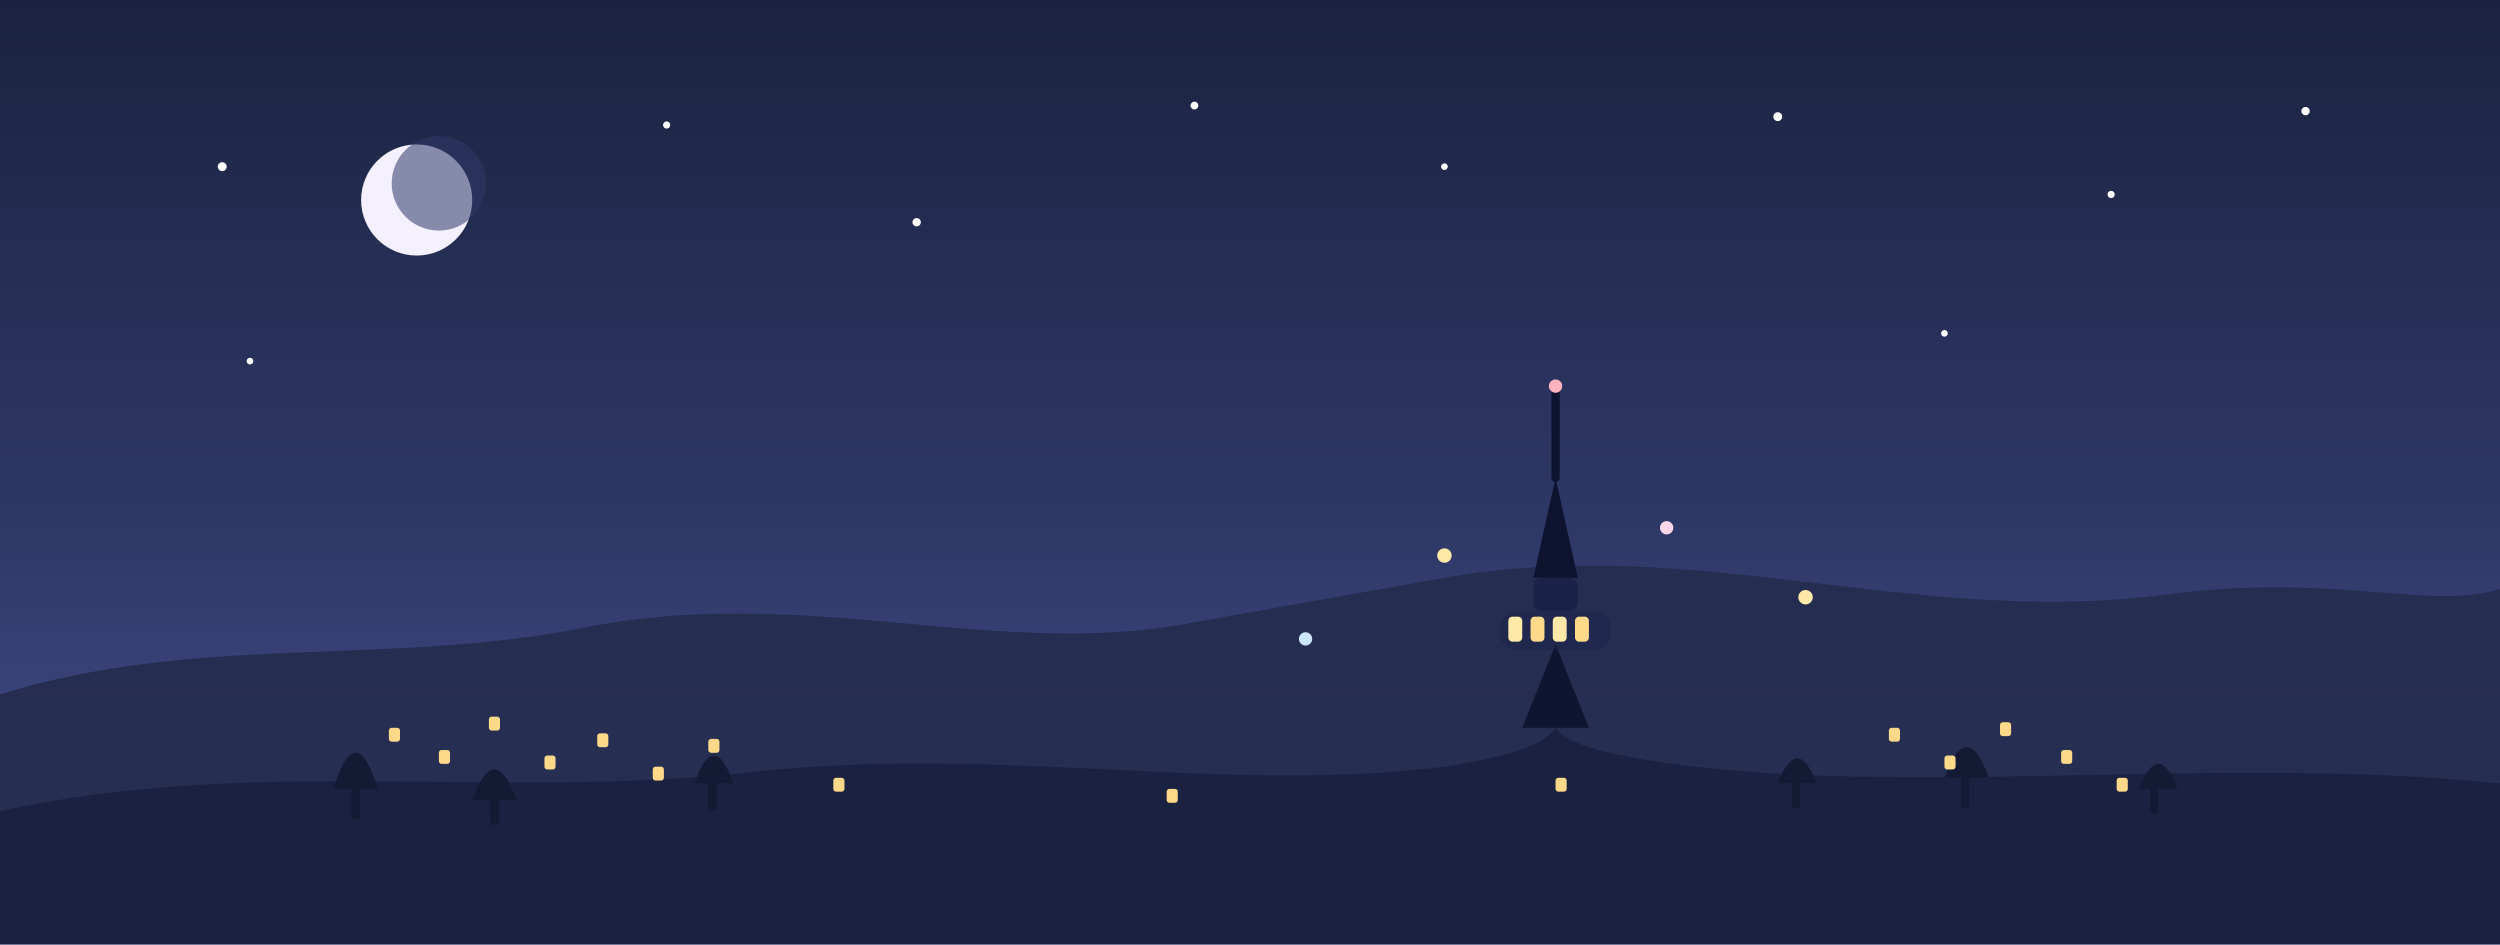
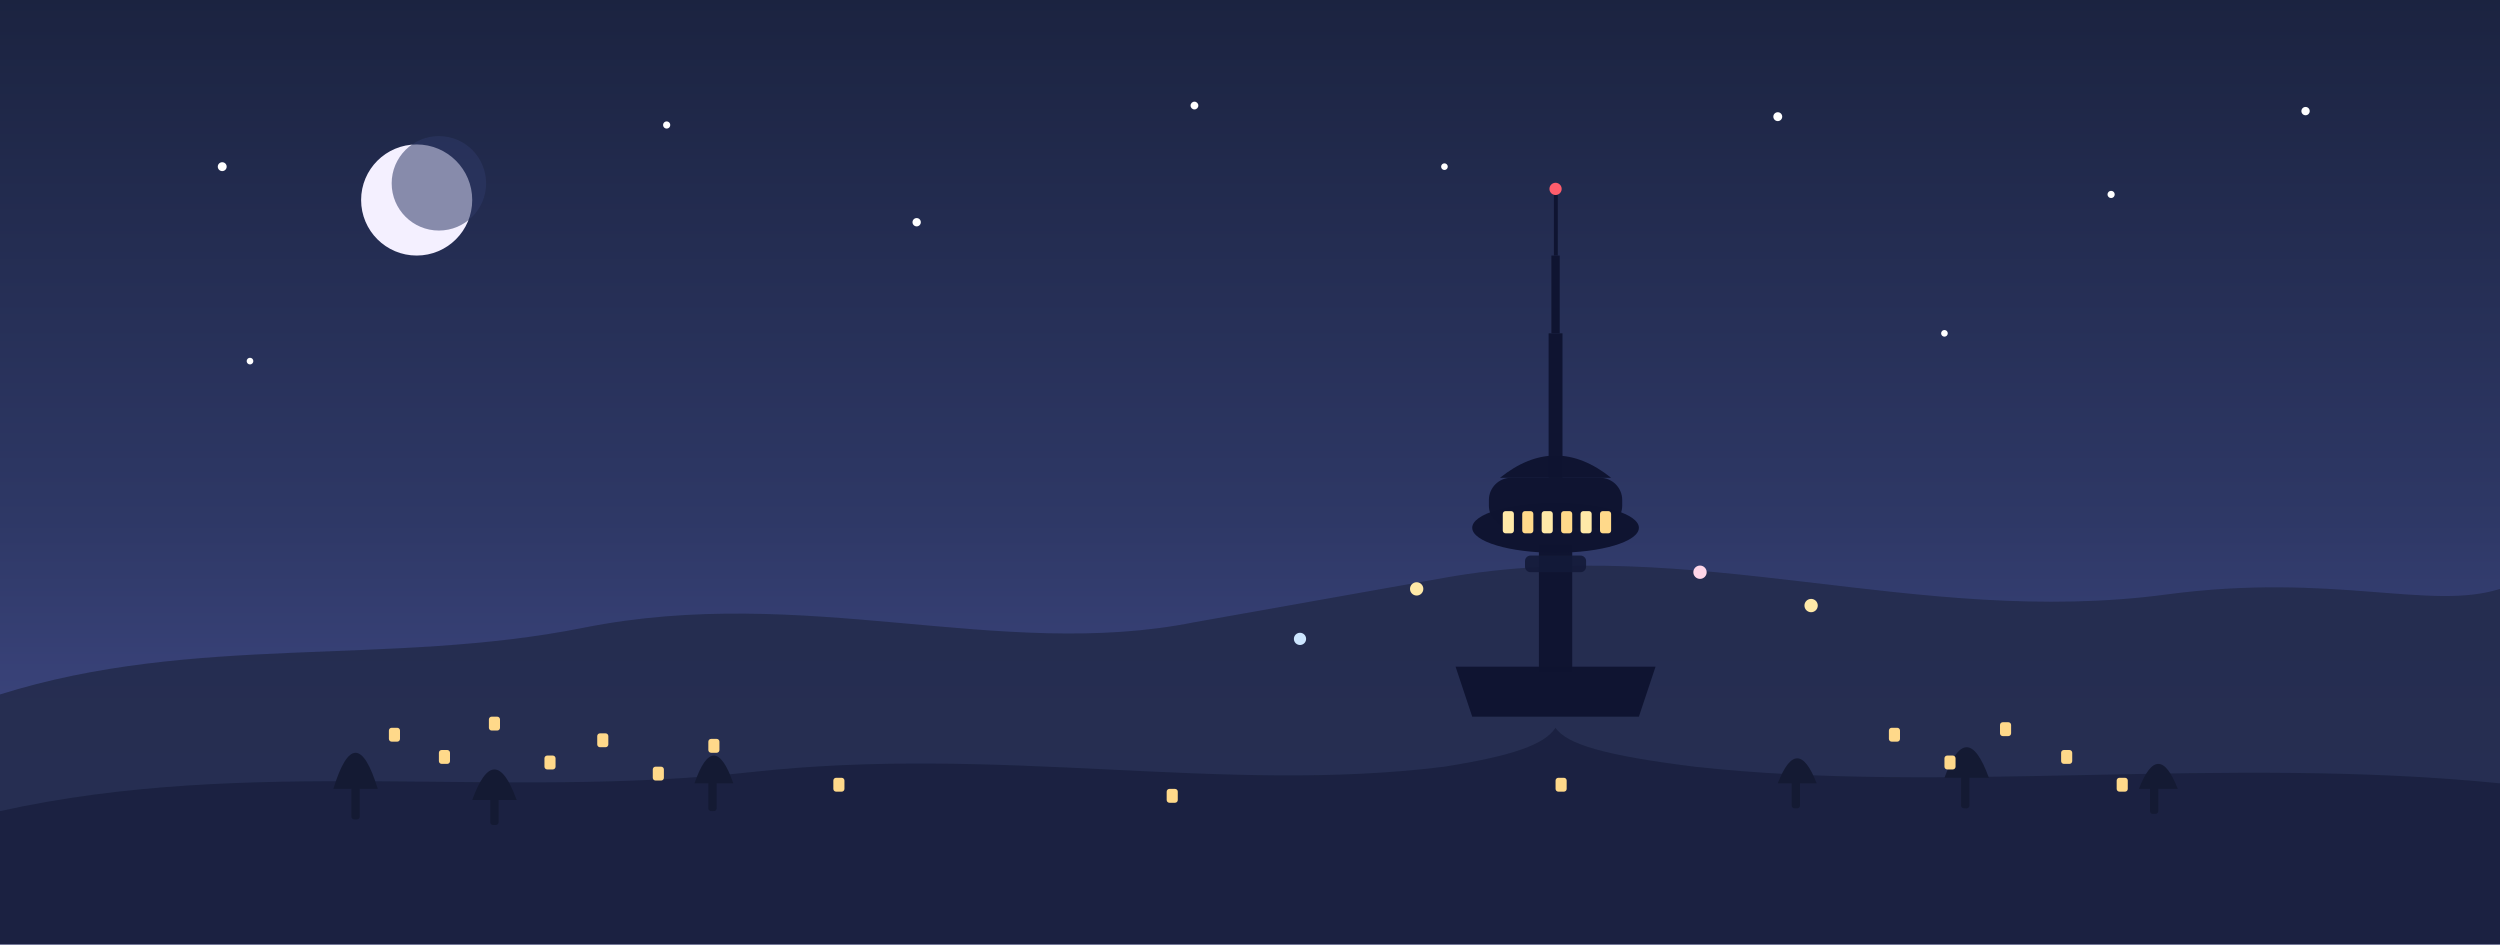
<svg xmlns="http://www.w3.org/2000/svg" viewBox="0 0 900 340" preserveAspectRatio="xMidYMid slice">
  <defs>
    <linearGradient id="sky" x1="0" y1="0" x2="0" y2="1">
      <stop offset="0" stop-color="#1B2340" />
      <stop offset="0.55" stop-color="#2E3866" />
      <stop offset="0.8" stop-color="#3D4680" />
      <stop offset="1" stop-color="#4A4E8C" />
    </linearGradient>
  </defs>
  <rect width="900" height="340" fill="url(#sky)" />
  <circle cx="150" cy="72" r="20" fill="#F4F0FF" />
  <circle cx="158" cy="66" r="17" fill="#2E3866" opacity="0.55" />
  <g fill="#FFFFFF">
    <circle cx="80" cy="60" r="1.6">
      <animate attributeName="opacity" values="0.15;1;0.15" dur="2.4s" repeatCount="indefinite" />
    </circle>
    <circle cx="240" cy="45" r="1.3">
      <animate attributeName="opacity" values="0.15;1;0.15" dur="3.1s" begin="0.4s" repeatCount="indefinite" />
    </circle>
    <circle cx="330" cy="80" r="1.5">
      <animate attributeName="opacity" values="0.15;1;0.15" dur="2s" begin="1.2s" repeatCount="indefinite" />
    </circle>
    <circle cx="430" cy="38" r="1.4">
      <animate attributeName="opacity" values="0.15;1;0.15" dur="2.8s" begin="0.8s" repeatCount="indefinite" />
    </circle>
    <circle cx="520" cy="60" r="1.2">
      <animate attributeName="opacity" values="0.15;1;0.15" dur="3.4s" begin="1.6s" repeatCount="indefinite" />
    </circle>
    <circle cx="640" cy="42" r="1.6">
      <animate attributeName="opacity" values="0.15;1;0.15" dur="2.2s" begin="0.2s" repeatCount="indefinite" />
    </circle>
    <circle cx="760" cy="70" r="1.3">
      <animate attributeName="opacity" values="0.15;1;0.15" dur="2.9s" begin="2s" repeatCount="indefinite" />
    </circle>
    <circle cx="830" cy="40" r="1.5">
      <animate attributeName="opacity" values="0.15;1;0.15" dur="2.6s" begin="1s" repeatCount="indefinite" />
    </circle>
    <circle cx="90" cy="130" r="1.2">
      <animate attributeName="opacity" values="0.15;1;0.15" dur="3.6s" begin="2.4s" repeatCount="indefinite" />
    </circle>
    <circle cx="700" cy="120" r="1.2">
      <animate attributeName="opacity" values="0.15;1;0.15" dur="3s" begin="1.4s" repeatCount="indefinite" />
    </circle>
  </g>
  <path d="M0 340V250C70 228 140 240 210 226C290 210 360 238 430 224L520 208C610 192 690 226 780 214C840 206 875 220 900 212V340Z" fill="#232B4D" opacity="0.9" />
  <path d="M0 340V292C90 272 180 288 270 278C360 268 440 286 520 276C545 272 556 268 560 262C564 268 578 272 610 276C700 286 800 272 900 282V340Z" fill="#1A2140" opacity="0.95" />
  <g fill="#141A33" opacity="1">
    <path d="M120 284 Q128 258 136 284Z" />
    <rect x="126.5" y="283" width="3" height="12" rx="1" />
    <path d="M170 288 Q178 266 186 288Z" />
    <rect x="176.5" y="287" width="3" height="10" rx="1" />
    <path d="M250 282 Q257 262 264 282Z" />
    <rect x="255" y="281" width="3" height="11" rx="1" />
    <path d="M700 280 Q708 258 716 280Z" />
    <rect x="706" y="279" width="3" height="12" rx="1" />
    <path d="M770 284 Q777 266 784 284Z" />
    <rect x="774" y="283" width="3" height="10" rx="1" />
    <path d="M640 282 Q647 264 654 282Z" />
    <rect x="645" y="281" width="3" height="10" rx="1" />
  </g>
  <g fill="#FFD98A">
    <rect x="140" y="262" width="4" height="5" rx="1">
      <animate attributeName="opacity" values="0;1" dur="0.6s" begin="1s" fill="freeze" />
    </rect>
    <rect x="158" y="270" width="4" height="5" rx="1">
      <animate attributeName="opacity" values="0;1" dur="0.6s" begin="1.6s" fill="freeze" />
    </rect>
    <rect x="176" y="258" width="4" height="5" rx="1">
      <animate attributeName="opacity" values="0;1" dur="0.6s" begin="2.2s" fill="freeze" />
    </rect>
    <rect x="196" y="272" width="4" height="5" rx="1">
      <animate attributeName="opacity" values="0;1" dur="0.6s" begin="2.8s" fill="freeze" />
    </rect>
    <rect x="215" y="264" width="4" height="5" rx="1">
      <animate attributeName="opacity" values="0;1" dur="0.6s" begin="3.4s" fill="freeze" />
    </rect>
    <rect x="235" y="276" width="4" height="5" rx="1">
-       <animate attributeName="opacity" values="0;1" dur="0.6s" begin="4s" fill="freeze" />
+       <animate attributeName="opacity" values="0;1" dur="0.6s" begin="4.6s" fill="freeze" />
    </rect>
    <rect x="255" y="266" width="4" height="5" rx="1">
-       <animate attributeName="opacity" values="0;1" dur="0.6s" begin="4.6s" fill="freeze" />
+       <animate attributeName="opacity" values="0;1" dur="0.6s" begin="5.2s" fill="freeze" />
    </rect>
    <rect x="680" y="262" width="4" height="5" rx="1">
      <animate attributeName="opacity" values="0;1" dur="0.6s" begin="1.3s" fill="freeze" />
    </rect>
    <rect x="700" y="272" width="4" height="5" rx="1">
      <animate attributeName="opacity" values="0;1" dur="0.6s" begin="2s" fill="freeze" />
    </rect>
    <rect x="720" y="260" width="4" height="5" rx="1">
      <animate attributeName="opacity" values="0;1" dur="0.6s" begin="2.7s" fill="freeze" />
    </rect>
    <rect x="742" y="270" width="4" height="5" rx="1">
      <animate attributeName="opacity" values="0;1" dur="0.6s" begin="3.3s" fill="freeze" />
    </rect>
    <rect x="762" y="280" width="4" height="5" rx="1">
      <animate attributeName="opacity" values="0;1" dur="0.6s" begin="4.1s" fill="freeze" />
    </rect>
    <rect x="300" y="280" width="4" height="5" rx="1">
      <animate attributeName="opacity" values="0;1" dur="0.6s" begin="5s" fill="freeze" />
    </rect>
    <rect x="420" y="284" width="4" height="5" rx="1">
      <animate attributeName="opacity" values="0;1" dur="0.6s" begin="5.6s" fill="freeze" />
    </rect>
    <rect x="560" y="280" width="4" height="5" rx="1">
      <animate attributeName="opacity" values="0;1" dur="0.6s" begin="6.2s" fill="freeze" />
    </rect>
    <rect x="330" y="276" width="4" height="5" rx="1" opacity="0">
      <animate attributeName="opacity" values="0;1;0.2;1;0.2" dur="4s" begin="2.5s" repeatCount="indefinite" />
    </rect>
    <rect x="520" y="284" width="4" height="5" rx="1" opacity="0">
      <animate attributeName="opacity" values="0;1;0.2;1" dur="3.2s" begin="3.5s" repeatCount="indefinite" />
    </rect>
    <rect x="380" y="282" width="4" height="5" rx="1" opacity="0">
      <animate attributeName="opacity" values="0;1;0.25;1;0.25" dur="5s" begin="4.5s" repeatCount="indefinite" />
    </rect>
  </g>
  <g>
-     <path d="M548 262 L560 232 L572 262Z" fill="#0E1330" opacity="0.98" />
-     <rect x="540" y="220" width="40" height="14" rx="6" fill="#1A2248" opacity="0.4">
-       <animate attributeName="opacity" values="0;1" dur="1s" begin="0.5s" fill="freeze" />
-     </rect>
-     <rect x="552" y="208" width="16" height="12" rx="3" fill="#1A2248" />
-     <path d="M552 208 L560 172 L568 208Z" fill="#0E1330" />
-     <line x1="560" y1="172" x2="560" y2="140" stroke="#0E1330" stroke-width="3" stroke-linecap="round" />
-     <rect x="543" y="222" width="5" height="9" rx="1.5" fill="#FFE9A8">
+     <path d="M530 258 L590 258 L596 240 L524 240 Z" fill="#0E1330" opacity="0.98" />
+     <rect x="554" y="196" width="12" height="46" fill="#0E1330" opacity="0.98" />
+     <rect x="549" y="200" width="22" height="6" rx="2" fill="#131A38" opacity="0.9" />
+     <ellipse cx="560" cy="190" rx="30" ry="9" fill="#0E1330" opacity="0.98" />
+     <rect x="536" y="172" width="48" height="18" rx="8" fill="#0E1330" opacity="0.98" />
+     <path d="M540 172 Q560 156 580 172 Z" fill="#0E1330" opacity="0.98" />
+     <rect x="557.5" y="120" width="5" height="52" fill="#0E1330" opacity="0.98" />
+     <rect x="558.5" y="92" width="3" height="28" fill="#0E1330" opacity="0.98" />
+     <rect x="559.4" y="70" width="1.4" height="22" fill="#0E1330" opacity="0.98" />
+     <rect x="541" y="184" width="4" height="8" rx="1" fill="#FFE9A8">
      <animate attributeName="opacity" values="0;1" dur="0.5s" begin="1s" fill="freeze" />
    </rect>
-     <rect x="551" y="222" width="5" height="9" rx="1.5" fill="#FFD98A">
-       <animate attributeName="opacity" values="0;1" dur="0.5s" begin="1.5s" fill="freeze" />
+     <rect x="548" y="184" width="4" height="8" rx="1" fill="#FFD98A">
+       <animate attributeName="opacity" values="0;1" dur="0.5s" begin="1.4s" fill="freeze" />
    </rect>
-     <rect x="559" y="222" width="5" height="9" rx="1.5" fill="#FFE9A8">
-       <animate attributeName="opacity" values="0;1" dur="0.5s" begin="2s" fill="freeze" />
+     <rect x="555" y="184" width="4" height="8" rx="1" fill="#FFE9A8">
+       <animate attributeName="opacity" values="0;1" dur="0.5s" begin="1.8s" fill="freeze" />
    </rect>
-     <rect x="567" y="222" width="5" height="9" rx="1.5" fill="#FFD98A">
-       <animate attributeName="opacity" values="0;1" dur="0.5s" begin="2.5s" fill="freeze" />
+     <rect x="562" y="184" width="4" height="8" rx="1" fill="#FFD98A">
+       <animate attributeName="opacity" values="0;1" dur="0.5s" begin="2.2s" fill="freeze" />
    </rect>
-     <circle cx="560" cy="139" r="2.4" fill="#FFB3C1">
-       <animate attributeName="opacity" values="0.35;1;0.35" dur="1.4s" repeatCount="indefinite" />
+     <rect x="569" y="184" width="4" height="8" rx="1" fill="#FFE9A8">
+       <animate attributeName="opacity" values="0;1" dur="0.5s" begin="2.6s" fill="freeze" />
+     </rect>
+     <rect x="576" y="184" width="4" height="8" rx="1" fill="#FFD98A">
+       <animate attributeName="opacity" values="0;1" dur="0.5s" begin="3s" fill="freeze" />
+     </rect>
+     <circle cx="560" cy="68" r="2.2" fill="#FF5D6C">
+       <animate attributeName="opacity" values="0.2;1;0.2" dur="1.1s" repeatCount="indefinite" />
    </circle>
-     <circle cx="520" cy="200" r="2.6" fill="#FFE9A8">
+     <circle cx="510" cy="212" r="2.4" fill="#FFE9A8">
      <animate attributeName="opacity" values="0.2;1;0.2" dur="1.7s" repeatCount="indefinite" />
    </circle>
-     <circle cx="600" cy="190" r="2.4" fill="#FFD6E8">
+     <circle cx="612" cy="206" r="2.4" fill="#FFD6E8">
      <animate attributeName="opacity" values="0.2;1;0.2" dur="2.1s" begin="0.7s" repeatCount="indefinite" />
    </circle>
-     <circle cx="470" cy="230" r="2.4" fill="#CDE6FF">
+     <circle cx="468" cy="230" r="2.2" fill="#CDE6FF">
      <animate attributeName="opacity" values="0.2;1;0.2" dur="1.9s" begin="1.2s" repeatCount="indefinite" />
    </circle>
-     <circle cx="650" cy="215" r="2.6" fill="#FFE9A8">
+     <circle cx="652" cy="218" r="2.4" fill="#FFE9A8">
      <animate attributeName="opacity" values="0.2;1;0.2" dur="2.4s" begin="0.4s" repeatCount="indefinite" />
    </circle>
  </g>
  <g stroke="#FFFFFF" stroke-width="1.6" stroke-linecap="round" opacity="0">
    <animate attributeName="opacity" values="0;0;1;0" dur="7s" begin="3s" repeatCount="indefinite" />
    <path d="M600 60 l-26 26" />
  </g>
</svg>
